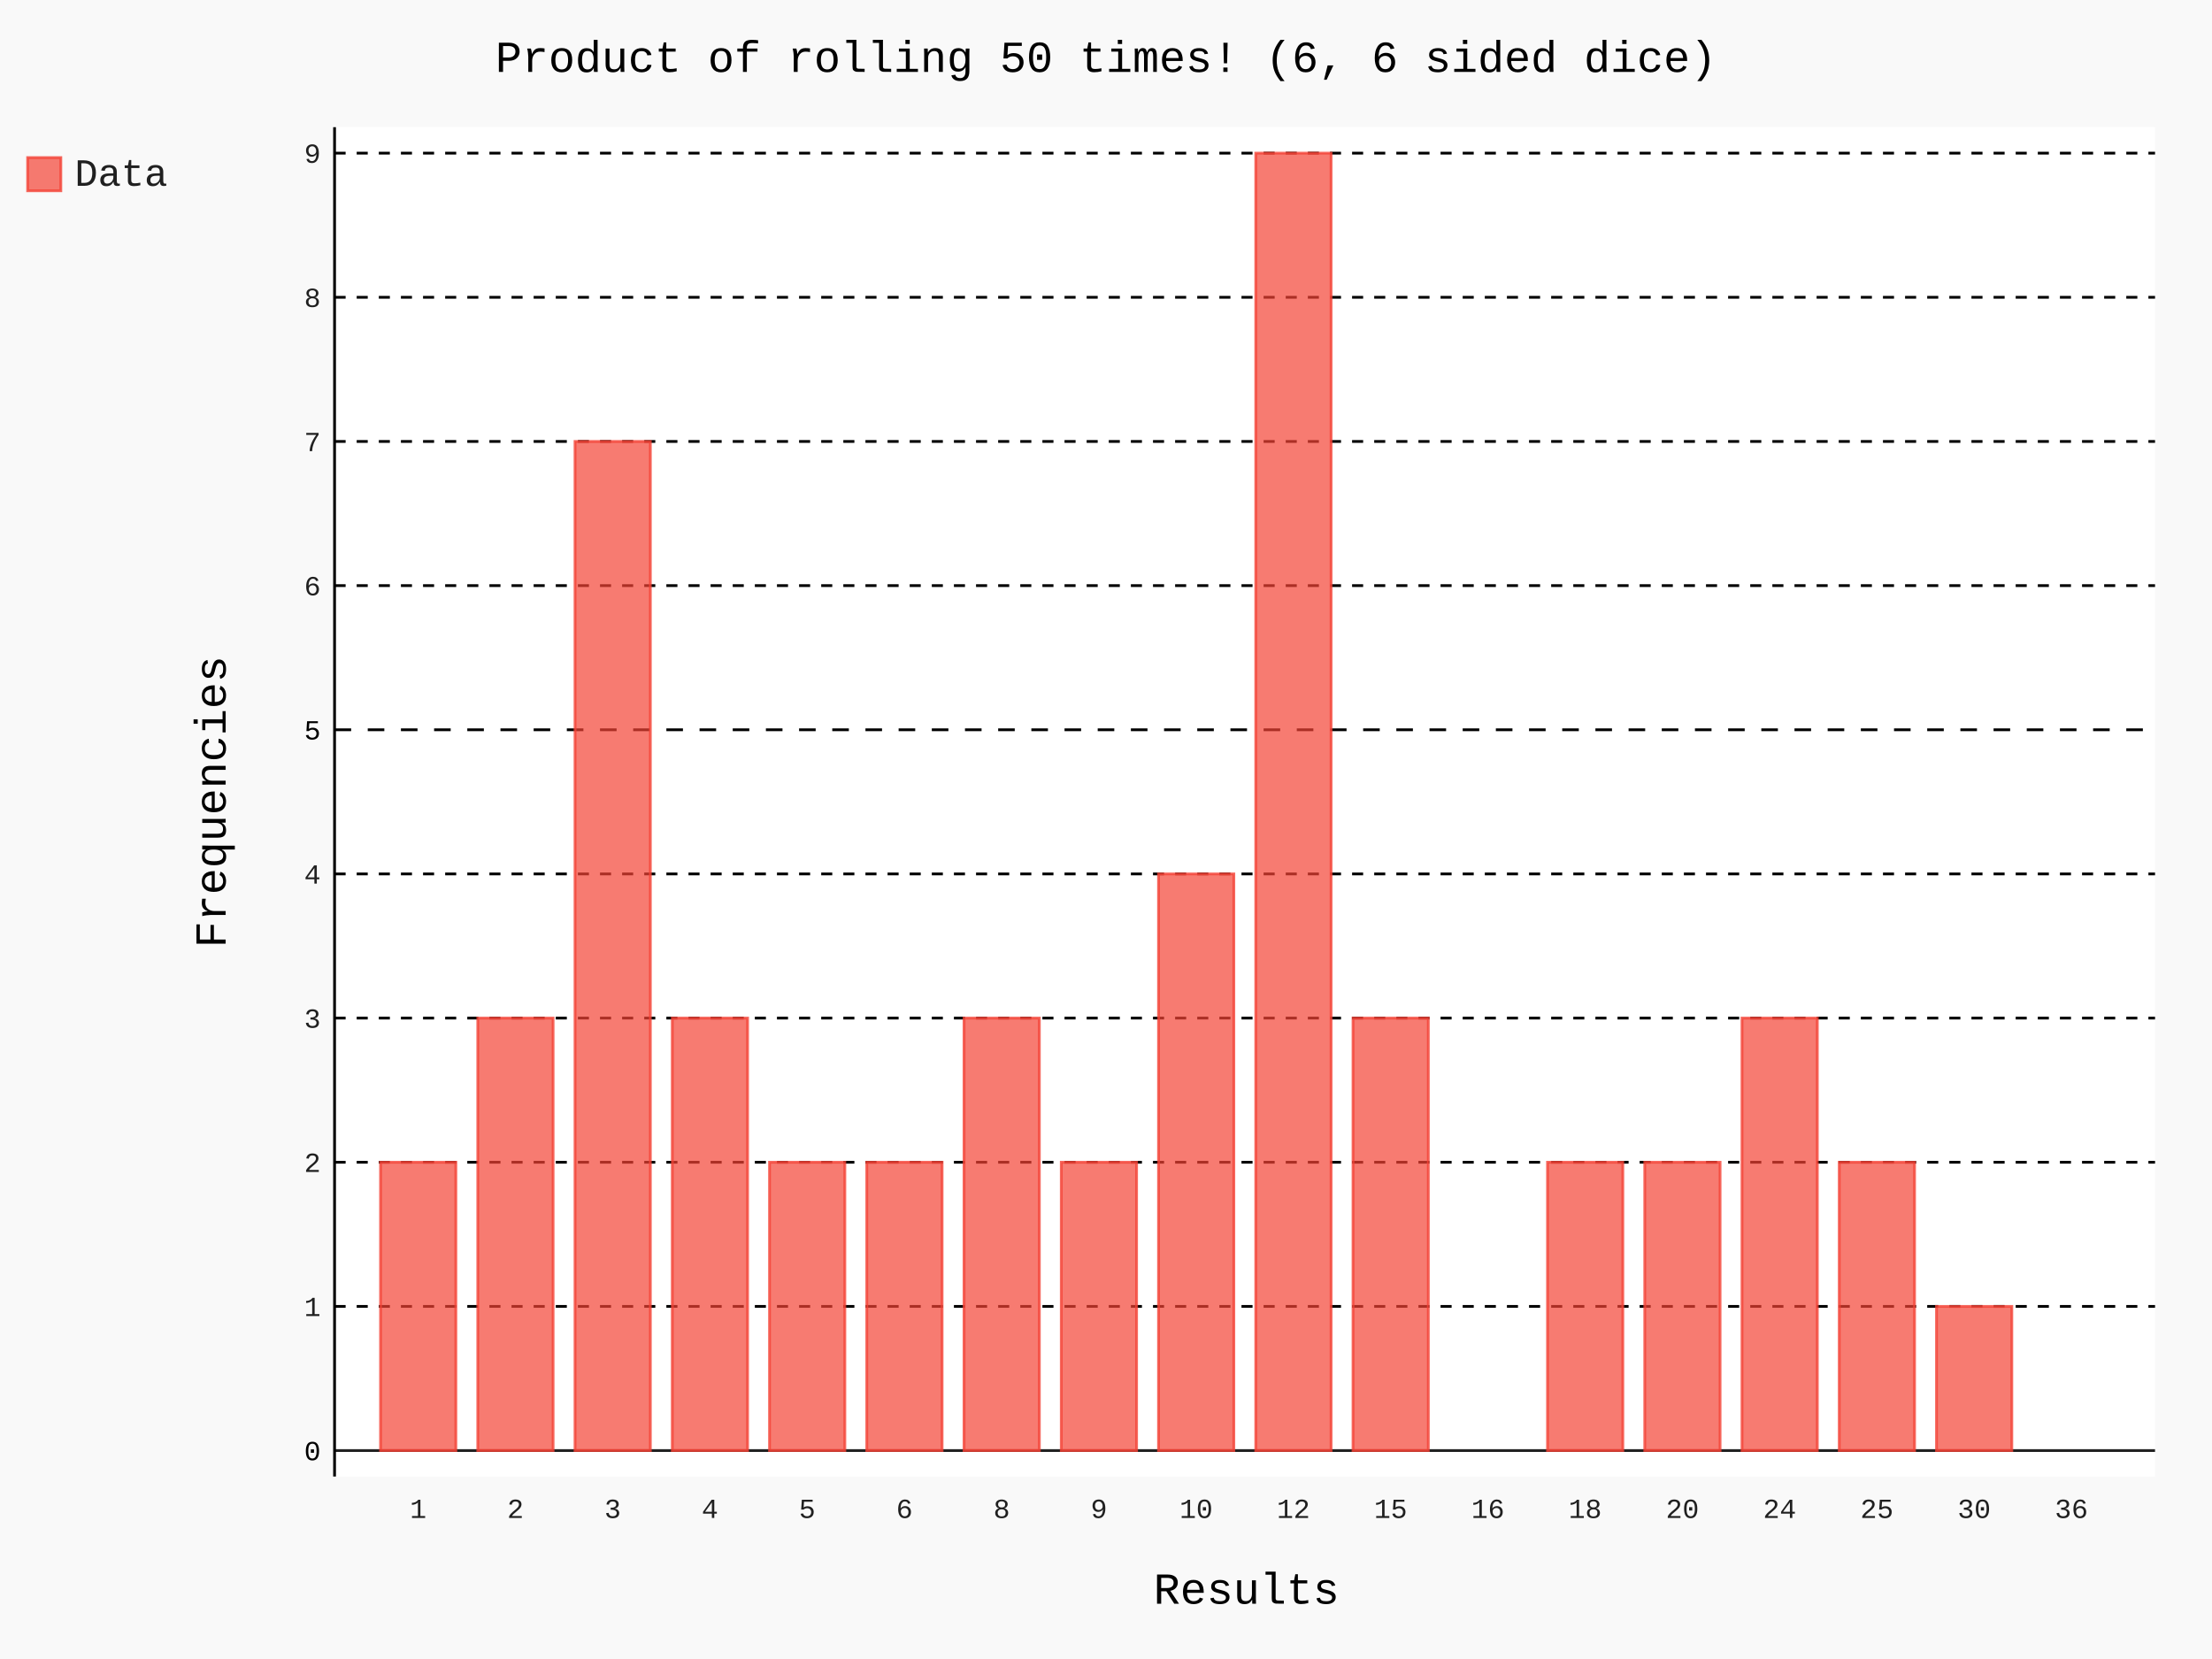
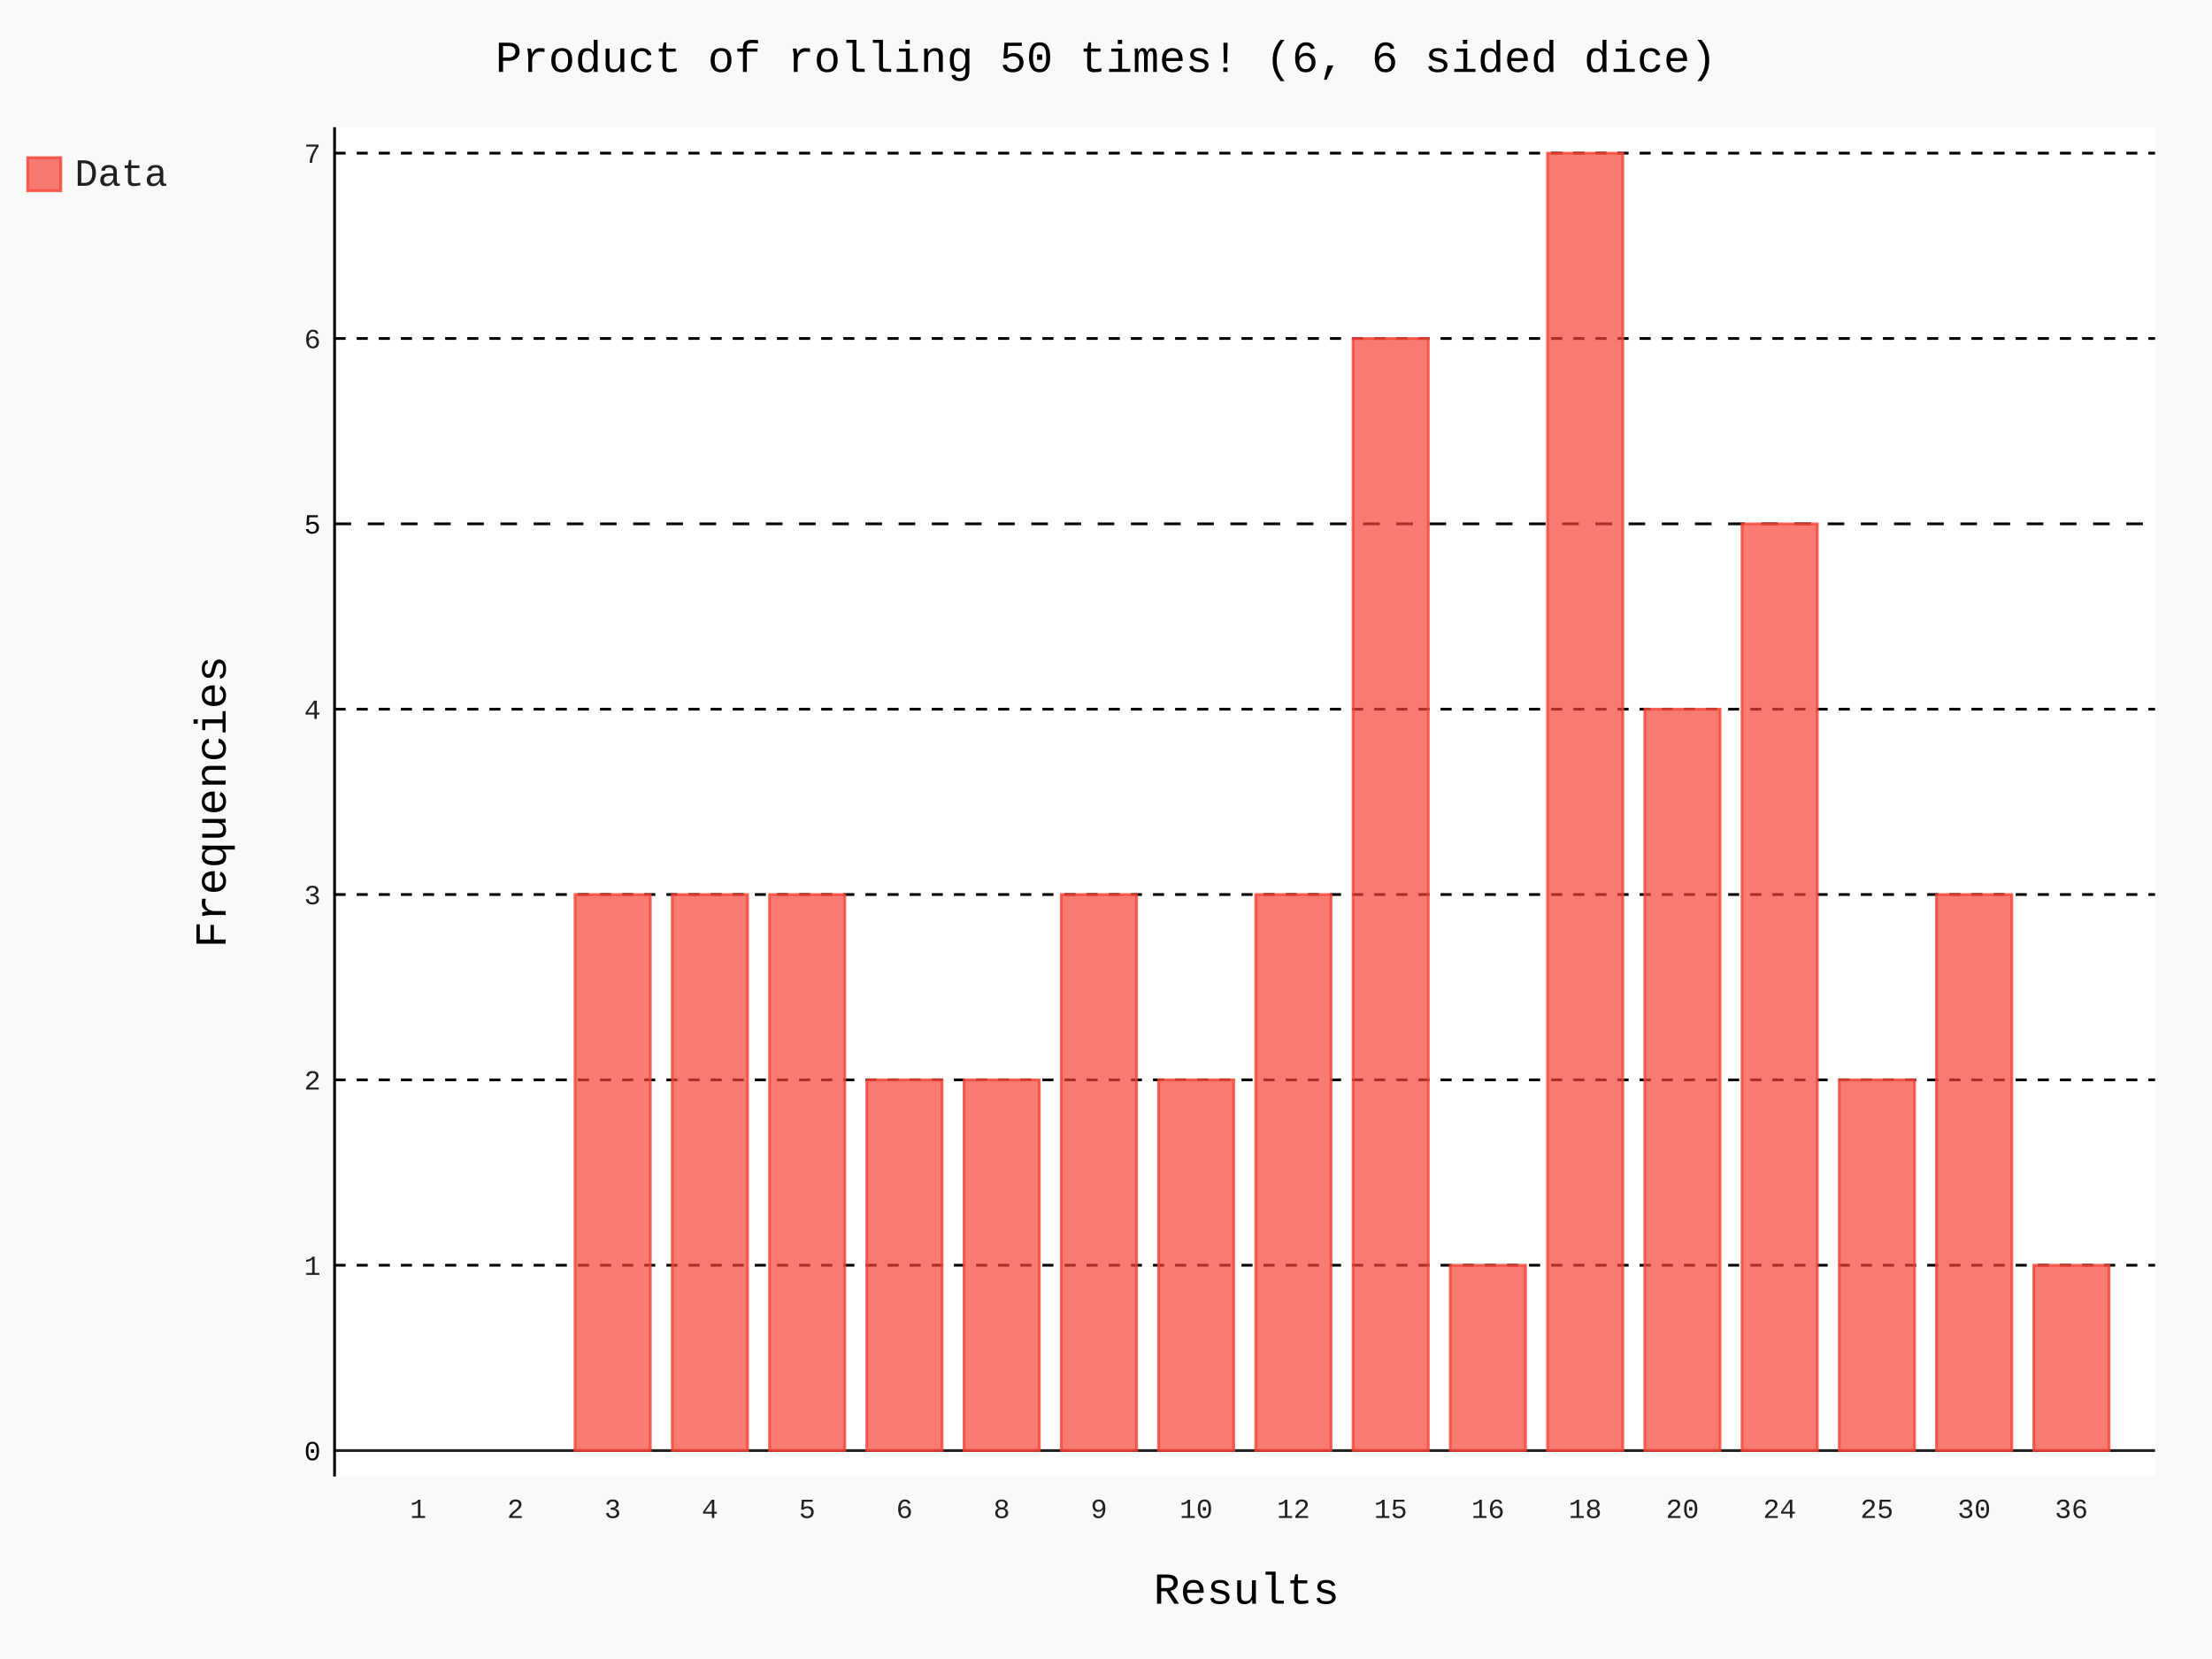
- <svg xmlns="http://www.w3.org/2000/svg" id="chart-fc354524-6fe7-4ba3-8cea-f818f6a2d094" class="pygal-chart" viewBox="0 0 800 600">
+ <svg xmlns="http://www.w3.org/2000/svg" id="chart-6c053dd7-c33c-438a-aaf1-72dcdc3a3dd2" class="pygal-chart" viewBox="0 0 800 600">
  <defs>
-     <style type="text/css">#chart-fc354524-6fe7-4ba3-8cea-f818f6a2d094{-webkit-user-select:none;-webkit-font-smoothing:antialiased;font-family:Consolas,"Liberation Mono",Menlo,Courier,monospace}#chart-fc354524-6fe7-4ba3-8cea-f818f6a2d094 .title{font-family:Consolas,"Liberation Mono",Menlo,Courier,monospace;font-size:16px}#chart-fc354524-6fe7-4ba3-8cea-f818f6a2d094 .legends .legend text{font-family:Consolas,"Liberation Mono",Menlo,Courier,monospace;font-size:14px}#chart-fc354524-6fe7-4ba3-8cea-f818f6a2d094 .axis text{font-family:Consolas,"Liberation Mono",Menlo,Courier,monospace;font-size:10px}#chart-fc354524-6fe7-4ba3-8cea-f818f6a2d094 .axis text.major{font-family:Consolas,"Liberation Mono",Menlo,Courier,monospace;font-size:10px}#chart-fc354524-6fe7-4ba3-8cea-f818f6a2d094 .text-overlay text.value{font-family:Consolas,"Liberation Mono",Menlo,Courier,monospace;font-size:16px}#chart-fc354524-6fe7-4ba3-8cea-f818f6a2d094 .text-overlay text.label{font-family:Consolas,"Liberation Mono",Menlo,Courier,monospace;font-size:10px}#chart-fc354524-6fe7-4ba3-8cea-f818f6a2d094 .tooltip{font-family:Consolas,"Liberation Mono",Menlo,Courier,monospace;font-size:14px}#chart-fc354524-6fe7-4ba3-8cea-f818f6a2d094 text.no_data{font-family:Consolas,"Liberation Mono",Menlo,Courier,monospace;font-size:64px}
- #chart-fc354524-6fe7-4ba3-8cea-f818f6a2d094{background-color:rgba(249,249,249,1)}#chart-fc354524-6fe7-4ba3-8cea-f818f6a2d094 path,#chart-fc354524-6fe7-4ba3-8cea-f818f6a2d094 line,#chart-fc354524-6fe7-4ba3-8cea-f818f6a2d094 rect,#chart-fc354524-6fe7-4ba3-8cea-f818f6a2d094 circle{-webkit-transition:150ms;-moz-transition:150ms;transition:150ms}#chart-fc354524-6fe7-4ba3-8cea-f818f6a2d094 .graph &gt; .background{fill:rgba(249,249,249,1)}#chart-fc354524-6fe7-4ba3-8cea-f818f6a2d094 .plot &gt; .background{fill:rgba(255,255,255,1)}#chart-fc354524-6fe7-4ba3-8cea-f818f6a2d094 .graph{fill:rgba(0,0,0,.87)}#chart-fc354524-6fe7-4ba3-8cea-f818f6a2d094 text.no_data{fill:rgba(0,0,0,1)}#chart-fc354524-6fe7-4ba3-8cea-f818f6a2d094 .title{fill:rgba(0,0,0,1)}#chart-fc354524-6fe7-4ba3-8cea-f818f6a2d094 .legends .legend text{fill:rgba(0,0,0,.87)}#chart-fc354524-6fe7-4ba3-8cea-f818f6a2d094 .legends .legend:hover text{fill:rgba(0,0,0,1)}#chart-fc354524-6fe7-4ba3-8cea-f818f6a2d094 .axis .line{stroke:rgba(0,0,0,1)}#chart-fc354524-6fe7-4ba3-8cea-f818f6a2d094 .axis .guide.line{stroke:rgba(0,0,0,.54)}#chart-fc354524-6fe7-4ba3-8cea-f818f6a2d094 .axis .major.line{stroke:rgba(0,0,0,.87)}#chart-fc354524-6fe7-4ba3-8cea-f818f6a2d094 .axis text.major{fill:rgba(0,0,0,1)}#chart-fc354524-6fe7-4ba3-8cea-f818f6a2d094 .axis.y .guides:hover .guide.line,#chart-fc354524-6fe7-4ba3-8cea-f818f6a2d094 .line-graph .axis.x .guides:hover .guide.line,#chart-fc354524-6fe7-4ba3-8cea-f818f6a2d094 .stackedline-graph .axis.x .guides:hover .guide.line,#chart-fc354524-6fe7-4ba3-8cea-f818f6a2d094 .xy-graph .axis.x .guides:hover .guide.line{stroke:rgba(0,0,0,1)}#chart-fc354524-6fe7-4ba3-8cea-f818f6a2d094 .axis .guides:hover text{fill:rgba(0,0,0,1)}#chart-fc354524-6fe7-4ba3-8cea-f818f6a2d094 .reactive{fill-opacity:.7;stroke-opacity:.8;stroke-width:1}#chart-fc354524-6fe7-4ba3-8cea-f818f6a2d094 .ci{stroke:rgba(0,0,0,.87)}#chart-fc354524-6fe7-4ba3-8cea-f818f6a2d094 .reactive.active,#chart-fc354524-6fe7-4ba3-8cea-f818f6a2d094 .active .reactive{fill-opacity:.8;stroke-opacity:.9;stroke-width:4}#chart-fc354524-6fe7-4ba3-8cea-f818f6a2d094 .ci .reactive.active{stroke-width:1.5}#chart-fc354524-6fe7-4ba3-8cea-f818f6a2d094 .series text{fill:rgba(0,0,0,1)}#chart-fc354524-6fe7-4ba3-8cea-f818f6a2d094 .tooltip rect{fill:rgba(255,255,255,1);stroke:rgba(0,0,0,1);-webkit-transition:opacity 150ms;-moz-transition:opacity 150ms;transition:opacity 150ms}#chart-fc354524-6fe7-4ba3-8cea-f818f6a2d094 .tooltip .label{fill:rgba(0,0,0,.87)}#chart-fc354524-6fe7-4ba3-8cea-f818f6a2d094 .tooltip .label{fill:rgba(0,0,0,.87)}#chart-fc354524-6fe7-4ba3-8cea-f818f6a2d094 .tooltip .legend{font-size:.8em;fill:rgba(0,0,0,.54)}#chart-fc354524-6fe7-4ba3-8cea-f818f6a2d094 .tooltip .x_label{font-size:.6em;fill:rgba(0,0,0,1)}#chart-fc354524-6fe7-4ba3-8cea-f818f6a2d094 .tooltip .xlink{font-size:.5em;text-decoration:underline}#chart-fc354524-6fe7-4ba3-8cea-f818f6a2d094 .tooltip .value{font-size:1.5em}#chart-fc354524-6fe7-4ba3-8cea-f818f6a2d094 .bound{font-size:.5em}#chart-fc354524-6fe7-4ba3-8cea-f818f6a2d094 .max-value{font-size:.75em;fill:rgba(0,0,0,.54)}#chart-fc354524-6fe7-4ba3-8cea-f818f6a2d094 .map-element{fill:rgba(255,255,255,1);stroke:rgba(0,0,0,.54) !important}#chart-fc354524-6fe7-4ba3-8cea-f818f6a2d094 .map-element .reactive{fill-opacity:inherit;stroke-opacity:inherit}#chart-fc354524-6fe7-4ba3-8cea-f818f6a2d094 .color-0,#chart-fc354524-6fe7-4ba3-8cea-f818f6a2d094 .color-0 a:visited{stroke:#F44336;fill:#F44336}#chart-fc354524-6fe7-4ba3-8cea-f818f6a2d094 .text-overlay .color-0 text{fill:black}
- #chart-fc354524-6fe7-4ba3-8cea-f818f6a2d094 text.no_data{text-anchor:middle}#chart-fc354524-6fe7-4ba3-8cea-f818f6a2d094 .guide.line{fill:none}#chart-fc354524-6fe7-4ba3-8cea-f818f6a2d094 .centered{text-anchor:middle}#chart-fc354524-6fe7-4ba3-8cea-f818f6a2d094 .title{text-anchor:middle}#chart-fc354524-6fe7-4ba3-8cea-f818f6a2d094 .legends .legend text{fill-opacity:1}#chart-fc354524-6fe7-4ba3-8cea-f818f6a2d094 .axis.x text{text-anchor:middle}#chart-fc354524-6fe7-4ba3-8cea-f818f6a2d094 .axis.x:not(.web) text[transform]{text-anchor:start}#chart-fc354524-6fe7-4ba3-8cea-f818f6a2d094 .axis.x:not(.web) text[transform].backwards{text-anchor:end}#chart-fc354524-6fe7-4ba3-8cea-f818f6a2d094 .axis.y text{text-anchor:end}#chart-fc354524-6fe7-4ba3-8cea-f818f6a2d094 .axis.y text[transform].backwards{text-anchor:start}#chart-fc354524-6fe7-4ba3-8cea-f818f6a2d094 .axis.y2 text{text-anchor:start}#chart-fc354524-6fe7-4ba3-8cea-f818f6a2d094 .axis.y2 text[transform].backwards{text-anchor:end}#chart-fc354524-6fe7-4ba3-8cea-f818f6a2d094 .axis .guide.line{stroke-dasharray:4,4;stroke:black}#chart-fc354524-6fe7-4ba3-8cea-f818f6a2d094 .axis .major.guide.line{stroke-dasharray:6,6;stroke:black}#chart-fc354524-6fe7-4ba3-8cea-f818f6a2d094 .horizontal .axis.y .guide.line,#chart-fc354524-6fe7-4ba3-8cea-f818f6a2d094 .horizontal .axis.y2 .guide.line,#chart-fc354524-6fe7-4ba3-8cea-f818f6a2d094 .vertical .axis.x .guide.line{opacity:0}#chart-fc354524-6fe7-4ba3-8cea-f818f6a2d094 .horizontal .axis.always_show .guide.line,#chart-fc354524-6fe7-4ba3-8cea-f818f6a2d094 .vertical .axis.always_show .guide.line{opacity:1 !important}#chart-fc354524-6fe7-4ba3-8cea-f818f6a2d094 .axis.y .guides:hover .guide.line,#chart-fc354524-6fe7-4ba3-8cea-f818f6a2d094 .axis.y2 .guides:hover .guide.line,#chart-fc354524-6fe7-4ba3-8cea-f818f6a2d094 .axis.x .guides:hover .guide.line{opacity:1}#chart-fc354524-6fe7-4ba3-8cea-f818f6a2d094 .axis .guides:hover text{opacity:1}#chart-fc354524-6fe7-4ba3-8cea-f818f6a2d094 .nofill{fill:none}#chart-fc354524-6fe7-4ba3-8cea-f818f6a2d094 .subtle-fill{fill-opacity:.2}#chart-fc354524-6fe7-4ba3-8cea-f818f6a2d094 .dot{stroke-width:1px;fill-opacity:1;stroke-opacity:1}#chart-fc354524-6fe7-4ba3-8cea-f818f6a2d094 .dot.active{stroke-width:5px}#chart-fc354524-6fe7-4ba3-8cea-f818f6a2d094 .dot.negative{fill:transparent}#chart-fc354524-6fe7-4ba3-8cea-f818f6a2d094 text,#chart-fc354524-6fe7-4ba3-8cea-f818f6a2d094 tspan{stroke:none !important}#chart-fc354524-6fe7-4ba3-8cea-f818f6a2d094 .series text.active{opacity:1}#chart-fc354524-6fe7-4ba3-8cea-f818f6a2d094 .tooltip rect{fill-opacity:.95;stroke-width:.5}#chart-fc354524-6fe7-4ba3-8cea-f818f6a2d094 .tooltip text{fill-opacity:1}#chart-fc354524-6fe7-4ba3-8cea-f818f6a2d094 .showable{visibility:hidden}#chart-fc354524-6fe7-4ba3-8cea-f818f6a2d094 .showable.shown{visibility:visible}#chart-fc354524-6fe7-4ba3-8cea-f818f6a2d094 .gauge-background{fill:rgba(229,229,229,1);stroke:none}#chart-fc354524-6fe7-4ba3-8cea-f818f6a2d094 .bg-lines{stroke:rgba(249,249,249,1);stroke-width:2px}</style>
+     <style type="text/css">#chart-6c053dd7-c33c-438a-aaf1-72dcdc3a3dd2{-webkit-user-select:none;-webkit-font-smoothing:antialiased;font-family:Consolas,"Liberation Mono",Menlo,Courier,monospace}#chart-6c053dd7-c33c-438a-aaf1-72dcdc3a3dd2 .title{font-family:Consolas,"Liberation Mono",Menlo,Courier,monospace;font-size:16px}#chart-6c053dd7-c33c-438a-aaf1-72dcdc3a3dd2 .legends .legend text{font-family:Consolas,"Liberation Mono",Menlo,Courier,monospace;font-size:14px}#chart-6c053dd7-c33c-438a-aaf1-72dcdc3a3dd2 .axis text{font-family:Consolas,"Liberation Mono",Menlo,Courier,monospace;font-size:10px}#chart-6c053dd7-c33c-438a-aaf1-72dcdc3a3dd2 .axis text.major{font-family:Consolas,"Liberation Mono",Menlo,Courier,monospace;font-size:10px}#chart-6c053dd7-c33c-438a-aaf1-72dcdc3a3dd2 .text-overlay text.value{font-family:Consolas,"Liberation Mono",Menlo,Courier,monospace;font-size:16px}#chart-6c053dd7-c33c-438a-aaf1-72dcdc3a3dd2 .text-overlay text.label{font-family:Consolas,"Liberation Mono",Menlo,Courier,monospace;font-size:10px}#chart-6c053dd7-c33c-438a-aaf1-72dcdc3a3dd2 .tooltip{font-family:Consolas,"Liberation Mono",Menlo,Courier,monospace;font-size:14px}#chart-6c053dd7-c33c-438a-aaf1-72dcdc3a3dd2 text.no_data{font-family:Consolas,"Liberation Mono",Menlo,Courier,monospace;font-size:64px}
+ #chart-6c053dd7-c33c-438a-aaf1-72dcdc3a3dd2{background-color:rgba(249,249,249,1)}#chart-6c053dd7-c33c-438a-aaf1-72dcdc3a3dd2 path,#chart-6c053dd7-c33c-438a-aaf1-72dcdc3a3dd2 line,#chart-6c053dd7-c33c-438a-aaf1-72dcdc3a3dd2 rect,#chart-6c053dd7-c33c-438a-aaf1-72dcdc3a3dd2 circle{-webkit-transition:150ms;-moz-transition:150ms;transition:150ms}#chart-6c053dd7-c33c-438a-aaf1-72dcdc3a3dd2 .graph &gt; .background{fill:rgba(249,249,249,1)}#chart-6c053dd7-c33c-438a-aaf1-72dcdc3a3dd2 .plot &gt; .background{fill:rgba(255,255,255,1)}#chart-6c053dd7-c33c-438a-aaf1-72dcdc3a3dd2 .graph{fill:rgba(0,0,0,.87)}#chart-6c053dd7-c33c-438a-aaf1-72dcdc3a3dd2 text.no_data{fill:rgba(0,0,0,1)}#chart-6c053dd7-c33c-438a-aaf1-72dcdc3a3dd2 .title{fill:rgba(0,0,0,1)}#chart-6c053dd7-c33c-438a-aaf1-72dcdc3a3dd2 .legends .legend text{fill:rgba(0,0,0,.87)}#chart-6c053dd7-c33c-438a-aaf1-72dcdc3a3dd2 .legends .legend:hover text{fill:rgba(0,0,0,1)}#chart-6c053dd7-c33c-438a-aaf1-72dcdc3a3dd2 .axis .line{stroke:rgba(0,0,0,1)}#chart-6c053dd7-c33c-438a-aaf1-72dcdc3a3dd2 .axis .guide.line{stroke:rgba(0,0,0,.54)}#chart-6c053dd7-c33c-438a-aaf1-72dcdc3a3dd2 .axis .major.line{stroke:rgba(0,0,0,.87)}#chart-6c053dd7-c33c-438a-aaf1-72dcdc3a3dd2 .axis text.major{fill:rgba(0,0,0,1)}#chart-6c053dd7-c33c-438a-aaf1-72dcdc3a3dd2 .axis.y .guides:hover .guide.line,#chart-6c053dd7-c33c-438a-aaf1-72dcdc3a3dd2 .line-graph .axis.x .guides:hover .guide.line,#chart-6c053dd7-c33c-438a-aaf1-72dcdc3a3dd2 .stackedline-graph .axis.x .guides:hover .guide.line,#chart-6c053dd7-c33c-438a-aaf1-72dcdc3a3dd2 .xy-graph .axis.x .guides:hover .guide.line{stroke:rgba(0,0,0,1)}#chart-6c053dd7-c33c-438a-aaf1-72dcdc3a3dd2 .axis .guides:hover text{fill:rgba(0,0,0,1)}#chart-6c053dd7-c33c-438a-aaf1-72dcdc3a3dd2 .reactive{fill-opacity:.7;stroke-opacity:.8;stroke-width:1}#chart-6c053dd7-c33c-438a-aaf1-72dcdc3a3dd2 .ci{stroke:rgba(0,0,0,.87)}#chart-6c053dd7-c33c-438a-aaf1-72dcdc3a3dd2 .reactive.active,#chart-6c053dd7-c33c-438a-aaf1-72dcdc3a3dd2 .active .reactive{fill-opacity:.8;stroke-opacity:.9;stroke-width:4}#chart-6c053dd7-c33c-438a-aaf1-72dcdc3a3dd2 .ci .reactive.active{stroke-width:1.5}#chart-6c053dd7-c33c-438a-aaf1-72dcdc3a3dd2 .series text{fill:rgba(0,0,0,1)}#chart-6c053dd7-c33c-438a-aaf1-72dcdc3a3dd2 .tooltip rect{fill:rgba(255,255,255,1);stroke:rgba(0,0,0,1);-webkit-transition:opacity 150ms;-moz-transition:opacity 150ms;transition:opacity 150ms}#chart-6c053dd7-c33c-438a-aaf1-72dcdc3a3dd2 .tooltip .label{fill:rgba(0,0,0,.87)}#chart-6c053dd7-c33c-438a-aaf1-72dcdc3a3dd2 .tooltip .label{fill:rgba(0,0,0,.87)}#chart-6c053dd7-c33c-438a-aaf1-72dcdc3a3dd2 .tooltip .legend{font-size:.8em;fill:rgba(0,0,0,.54)}#chart-6c053dd7-c33c-438a-aaf1-72dcdc3a3dd2 .tooltip .x_label{font-size:.6em;fill:rgba(0,0,0,1)}#chart-6c053dd7-c33c-438a-aaf1-72dcdc3a3dd2 .tooltip .xlink{font-size:.5em;text-decoration:underline}#chart-6c053dd7-c33c-438a-aaf1-72dcdc3a3dd2 .tooltip .value{font-size:1.5em}#chart-6c053dd7-c33c-438a-aaf1-72dcdc3a3dd2 .bound{font-size:.5em}#chart-6c053dd7-c33c-438a-aaf1-72dcdc3a3dd2 .max-value{font-size:.75em;fill:rgba(0,0,0,.54)}#chart-6c053dd7-c33c-438a-aaf1-72dcdc3a3dd2 .map-element{fill:rgba(255,255,255,1);stroke:rgba(0,0,0,.54) !important}#chart-6c053dd7-c33c-438a-aaf1-72dcdc3a3dd2 .map-element .reactive{fill-opacity:inherit;stroke-opacity:inherit}#chart-6c053dd7-c33c-438a-aaf1-72dcdc3a3dd2 .color-0,#chart-6c053dd7-c33c-438a-aaf1-72dcdc3a3dd2 .color-0 a:visited{stroke:#F44336;fill:#F44336}#chart-6c053dd7-c33c-438a-aaf1-72dcdc3a3dd2 .text-overlay .color-0 text{fill:black}
+ #chart-6c053dd7-c33c-438a-aaf1-72dcdc3a3dd2 text.no_data{text-anchor:middle}#chart-6c053dd7-c33c-438a-aaf1-72dcdc3a3dd2 .guide.line{fill:none}#chart-6c053dd7-c33c-438a-aaf1-72dcdc3a3dd2 .centered{text-anchor:middle}#chart-6c053dd7-c33c-438a-aaf1-72dcdc3a3dd2 .title{text-anchor:middle}#chart-6c053dd7-c33c-438a-aaf1-72dcdc3a3dd2 .legends .legend text{fill-opacity:1}#chart-6c053dd7-c33c-438a-aaf1-72dcdc3a3dd2 .axis.x text{text-anchor:middle}#chart-6c053dd7-c33c-438a-aaf1-72dcdc3a3dd2 .axis.x:not(.web) text[transform]{text-anchor:start}#chart-6c053dd7-c33c-438a-aaf1-72dcdc3a3dd2 .axis.x:not(.web) text[transform].backwards{text-anchor:end}#chart-6c053dd7-c33c-438a-aaf1-72dcdc3a3dd2 .axis.y text{text-anchor:end}#chart-6c053dd7-c33c-438a-aaf1-72dcdc3a3dd2 .axis.y text[transform].backwards{text-anchor:start}#chart-6c053dd7-c33c-438a-aaf1-72dcdc3a3dd2 .axis.y2 text{text-anchor:start}#chart-6c053dd7-c33c-438a-aaf1-72dcdc3a3dd2 .axis.y2 text[transform].backwards{text-anchor:end}#chart-6c053dd7-c33c-438a-aaf1-72dcdc3a3dd2 .axis .guide.line{stroke-dasharray:4,4;stroke:black}#chart-6c053dd7-c33c-438a-aaf1-72dcdc3a3dd2 .axis .major.guide.line{stroke-dasharray:6,6;stroke:black}#chart-6c053dd7-c33c-438a-aaf1-72dcdc3a3dd2 .horizontal .axis.y .guide.line,#chart-6c053dd7-c33c-438a-aaf1-72dcdc3a3dd2 .horizontal .axis.y2 .guide.line,#chart-6c053dd7-c33c-438a-aaf1-72dcdc3a3dd2 .vertical .axis.x .guide.line{opacity:0}#chart-6c053dd7-c33c-438a-aaf1-72dcdc3a3dd2 .horizontal .axis.always_show .guide.line,#chart-6c053dd7-c33c-438a-aaf1-72dcdc3a3dd2 .vertical .axis.always_show .guide.line{opacity:1 !important}#chart-6c053dd7-c33c-438a-aaf1-72dcdc3a3dd2 .axis.y .guides:hover .guide.line,#chart-6c053dd7-c33c-438a-aaf1-72dcdc3a3dd2 .axis.y2 .guides:hover .guide.line,#chart-6c053dd7-c33c-438a-aaf1-72dcdc3a3dd2 .axis.x .guides:hover .guide.line{opacity:1}#chart-6c053dd7-c33c-438a-aaf1-72dcdc3a3dd2 .axis .guides:hover text{opacity:1}#chart-6c053dd7-c33c-438a-aaf1-72dcdc3a3dd2 .nofill{fill:none}#chart-6c053dd7-c33c-438a-aaf1-72dcdc3a3dd2 .subtle-fill{fill-opacity:.2}#chart-6c053dd7-c33c-438a-aaf1-72dcdc3a3dd2 .dot{stroke-width:1px;fill-opacity:1;stroke-opacity:1}#chart-6c053dd7-c33c-438a-aaf1-72dcdc3a3dd2 .dot.active{stroke-width:5px}#chart-6c053dd7-c33c-438a-aaf1-72dcdc3a3dd2 .dot.negative{fill:transparent}#chart-6c053dd7-c33c-438a-aaf1-72dcdc3a3dd2 text,#chart-6c053dd7-c33c-438a-aaf1-72dcdc3a3dd2 tspan{stroke:none !important}#chart-6c053dd7-c33c-438a-aaf1-72dcdc3a3dd2 .series text.active{opacity:1}#chart-6c053dd7-c33c-438a-aaf1-72dcdc3a3dd2 .tooltip rect{fill-opacity:.95;stroke-width:.5}#chart-6c053dd7-c33c-438a-aaf1-72dcdc3a3dd2 .tooltip text{fill-opacity:1}#chart-6c053dd7-c33c-438a-aaf1-72dcdc3a3dd2 .showable{visibility:hidden}#chart-6c053dd7-c33c-438a-aaf1-72dcdc3a3dd2 .showable.shown{visibility:visible}#chart-6c053dd7-c33c-438a-aaf1-72dcdc3a3dd2 .gauge-background{fill:rgba(229,229,229,1);stroke:none}#chart-6c053dd7-c33c-438a-aaf1-72dcdc3a3dd2 .bg-lines{stroke:rgba(249,249,249,1);stroke-width:2px}</style>
  </defs>
  <g class="graph bar-graph vertical">
    <rect x="0" y="0" width="800" height="600" class="background" />
    <g transform="translate(121, 46)" class="plot">
      <rect x="0" y="0" width="658.4" height="488" class="background" />
      <g class="axis y always_show">
        <g class="guides">
          <path d="M0 478.615 h658.4" class="axis major line" />
          <text x="-5" y="482.115" class="major">0</text>
        </g>
        <g class="guides">
-           <path d="M0 426.479 h658.4" class="guide line" />
-           <text x="-5" y="429.979" class="">1</text>
-         </g>
-         <g class="guides">
-           <path d="M0 374.342 h658.4" class="guide line" />
-           <text x="-5" y="377.842" class="">2</text>
-         </g>
-         <g class="guides">
-           <path d="M0 322.205 h658.4" class="guide line" />
-           <text x="-5" y="325.705" class="">3</text>
-         </g>
-         <g class="guides">
-           <path d="M0 270.068 h658.4" class="guide line" />
-           <text x="-5" y="273.568" class="">4</text>
-         </g>
-         <g class="guides">
-           <path d="M0 217.932 h658.4" class="major guide line" />
-           <text x="-5" y="221.432" class="major">5</text>
-         </g>
-         <g class="guides">
-           <path d="M0 165.795 h658.4" class="guide line" />
-           <text x="-5" y="169.295" class="">6</text>
-         </g>
-         <g class="guides">
-           <path d="M0 113.658 h658.4" class="guide line" />
-           <text x="-5" y="117.158" class="">7</text>
-         </g>
-         <g class="guides">
-           <path d="M0 61.521 h658.4" class="guide line" />
-           <text x="-5" y="65.021" class="">8</text>
+           <path d="M0 411.582 h658.4" class="guide line" />
+           <text x="-5" y="415.082" class="">1</text>
+         </g>
+         <g class="guides">
+           <path d="M0 344.549 h658.4" class="guide line" />
+           <text x="-5" y="348.049" class="">2</text>
+         </g>
+         <g class="guides">
+           <path d="M0 277.516 h658.4" class="guide line" />
+           <text x="-5" y="281.016" class="">3</text>
+         </g>
+         <g class="guides">
+           <path d="M0 210.484 h658.4" class="guide line" />
+           <text x="-5" y="213.984" class="">4</text>
+         </g>
+         <g class="guides">
+           <path d="M0 143.451 h658.4" class="major guide line" />
+           <text x="-5" y="146.951" class="major">5</text>
+         </g>
+         <g class="guides">
+           <path d="M0 76.418 h658.4" class="guide line" />
+           <text x="-5" y="79.918" class="">6</text>
        </g>
        <g class="guides">
          <path d="M0 9.385 h658.4" class="guide line" />
-           <text x="-5" y="12.885" class="">9</text>
+           <text x="-5" y="12.885" class="">7</text>
        </g>
      </g>
      <g class="axis x">
        <path d="M0 0 v488" class="line" />
        <g class="guides">
          <path d="M30.247 0 v488" class="guide line" />
          <text x="30.247" y="503.0" class="">1</text>
        </g>
        <g class="guides">
          <path d="M65.418 0 v488" class="guide line" />
          <text x="65.418" y="503.0" class="">2</text>
        </g>
        <g class="guides">
          <path d="M100.589 0 v488" class="guide line" />
          <text x="100.589" y="503.0" class="">3</text>
        </g>
        <g class="guides">
          <path d="M135.76 0 v488" class="guide line" />
          <text x="135.76" y="503.0" class="">4</text>
        </g>
        <g class="guides">
          <path d="M170.931 0 v488" class="guide line" />
          <text x="170.931" y="503.0" class="">5</text>
        </g>
        <g class="guides">
          <path d="M206.102 0 v488" class="guide line" />
          <text x="206.102" y="503.0" class="">6</text>
        </g>
        <g class="guides">
          <path d="M241.273 0 v488" class="guide line" />
          <text x="241.273" y="503.0" class="">8</text>
        </g>
        <g class="guides">
          <path d="M276.444 0 v488" class="guide line" />
          <text x="276.444" y="503.0" class="">9</text>
        </g>
        <g class="guides">
          <path d="M311.615 0 v488" class="guide line" />
          <text x="311.615" y="503.0" class="">10</text>
        </g>
        <g class="guides">
          <path d="M346.785 0 v488" class="guide line" />
          <text x="346.785" y="503.0" class="">12</text>
        </g>
        <g class="guides">
          <path d="M381.956 0 v488" class="guide line" />
          <text x="381.956" y="503.0" class="">15</text>
        </g>
        <g class="guides">
          <path d="M417.127 0 v488" class="guide line" />
          <text x="417.127" y="503.0" class="">16</text>
        </g>
        <g class="guides">
          <path d="M452.298 0 v488" class="guide line" />
          <text x="452.298" y="503.0" class="">18</text>
        </g>
        <g class="guides">
          <path d="M487.469 0 v488" class="guide line" />
          <text x="487.469" y="503.0" class="">20</text>
        </g>
        <g class="guides">
          <path d="M522.64 0 v488" class="guide line" />
          <text x="522.64" y="503.0" class="">24</text>
        </g>
        <g class="guides">
          <path d="M557.811 0 v488" class="guide line" />
          <text x="557.811" y="503.0" class="">25</text>
        </g>
        <g class="guides">
          <path d="M592.982 0 v488" class="guide line" />
          <text x="592.982" y="503.0" class="">30</text>
        </g>
        <g class="guides">
          <path d="M628.153 0 v488" class="guide line" />
          <text x="628.153" y="503.0" class="">36</text>
        </g>
      </g>
      <g class="series serie-0 color-0">
        <g class="bars">
          <g class="bar">
-             <rect x="16.629" y="374.342" rx="0" ry="0" width="27.236" height="104.274" class="rect reactive tooltip-trigger" />
-           </g>
-           <g class="bar">
-             <rect x="51.8" y="322.205" rx="0" ry="0" width="27.236" height="156.41" class="rect reactive tooltip-trigger" />
-           </g>
-           <g class="bar">
-             <rect x="86.971" y="113.658" rx="0" ry="0" width="27.236" height="364.957" class="rect reactive tooltip-trigger" />
-           </g>
-           <g class="bar">
-             <rect x="122.142" y="322.205" rx="0" ry="0" width="27.236" height="156.41" class="rect reactive tooltip-trigger" />
-           </g>
-           <g class="bar">
-             <rect x="157.313" y="374.342" rx="0" ry="0" width="27.236" height="104.274" class="rect reactive tooltip-trigger" />
-           </g>
-           <g class="bar">
-             <rect x="192.484" y="374.342" rx="0" ry="0" width="27.236" height="104.274" class="rect reactive tooltip-trigger" />
-           </g>
-           <g class="bar">
-             <rect x="227.654" y="322.205" rx="0" ry="0" width="27.236" height="156.41" class="rect reactive tooltip-trigger" />
-           </g>
-           <g class="bar">
-             <rect x="262.825" y="374.342" rx="0" ry="0" width="27.236" height="104.274" class="rect reactive tooltip-trigger" />
-           </g>
-           <g class="bar">
-             <rect x="297.996" y="270.068" rx="0" ry="0" width="27.236" height="208.547" class="rect reactive tooltip-trigger" />
-           </g>
-           <g class="bar">
-             <rect x="333.167" y="9.385" rx="0" ry="0" width="27.236" height="469.231" class="rect reactive tooltip-trigger" />
-           </g>
-           <g class="bar">
-             <rect x="368.338" y="322.205" rx="0" ry="0" width="27.236" height="156.41" class="rect reactive tooltip-trigger" />
-           </g>
-           <g class="bar">
-             <rect x="403.509" y="478.615" rx="0" ry="0" width="27.236" height="0.0" class="rect reactive tooltip-trigger" />
-           </g>
-           <g class="bar">
-             <rect x="438.68" y="374.342" rx="0" ry="0" width="27.236" height="104.274" class="rect reactive tooltip-trigger" />
-           </g>
-           <g class="bar">
-             <rect x="473.851" y="374.342" rx="0" ry="0" width="27.236" height="104.274" class="rect reactive tooltip-trigger" />
-           </g>
-           <g class="bar">
-             <rect x="509.022" y="322.205" rx="0" ry="0" width="27.236" height="156.41" class="rect reactive tooltip-trigger" />
-           </g>
-           <g class="bar">
-             <rect x="544.193" y="374.342" rx="0" ry="0" width="27.236" height="104.274" class="rect reactive tooltip-trigger" />
-           </g>
-           <g class="bar">
-             <rect x="579.364" y="426.479" rx="0" ry="0" width="27.236" height="52.137" class="rect reactive tooltip-trigger" />
-           </g>
-           <g class="bar">
-             <rect x="614.535" y="478.615" rx="0" ry="0" width="27.236" height="0.0" class="rect reactive tooltip-trigger" />
+             <rect x="16.629" y="478.615" rx="0" ry="0" width="27.236" height="0.0" class="rect reactive tooltip-trigger" />
+           </g>
+           <g class="bar">
+             <rect x="51.8" y="478.615" rx="0" ry="0" width="27.236" height="0.0" class="rect reactive tooltip-trigger" />
+           </g>
+           <g class="bar">
+             <rect x="86.971" y="277.516" rx="0" ry="0" width="27.236" height="201.099" class="rect reactive tooltip-trigger" />
+           </g>
+           <g class="bar">
+             <rect x="122.142" y="277.516" rx="0" ry="0" width="27.236" height="201.099" class="rect reactive tooltip-trigger" />
+           </g>
+           <g class="bar">
+             <rect x="157.313" y="277.516" rx="0" ry="0" width="27.236" height="201.099" class="rect reactive tooltip-trigger" />
+           </g>
+           <g class="bar">
+             <rect x="192.484" y="344.549" rx="0" ry="0" width="27.236" height="134.066" class="rect reactive tooltip-trigger" />
+           </g>
+           <g class="bar">
+             <rect x="227.654" y="344.549" rx="0" ry="0" width="27.236" height="134.066" class="rect reactive tooltip-trigger" />
+           </g>
+           <g class="bar">
+             <rect x="262.825" y="277.516" rx="0" ry="0" width="27.236" height="201.099" class="rect reactive tooltip-trigger" />
+           </g>
+           <g class="bar">
+             <rect x="297.996" y="344.549" rx="0" ry="0" width="27.236" height="134.066" class="rect reactive tooltip-trigger" />
+           </g>
+           <g class="bar">
+             <rect x="333.167" y="277.516" rx="0" ry="0" width="27.236" height="201.099" class="rect reactive tooltip-trigger" />
+           </g>
+           <g class="bar">
+             <rect x="368.338" y="76.418" rx="0" ry="0" width="27.236" height="402.198" class="rect reactive tooltip-trigger" />
+           </g>
+           <g class="bar">
+             <rect x="403.509" y="411.582" rx="0" ry="0" width="27.236" height="67.033" class="rect reactive tooltip-trigger" />
+           </g>
+           <g class="bar">
+             <rect x="438.68" y="9.385" rx="0" ry="0" width="27.236" height="469.231" class="rect reactive tooltip-trigger" />
+           </g>
+           <g class="bar">
+             <rect x="473.851" y="210.484" rx="0" ry="0" width="27.236" height="268.132" class="rect reactive tooltip-trigger" />
+           </g>
+           <g class="bar">
+             <rect x="509.022" y="143.451" rx="0" ry="0" width="27.236" height="335.165" class="rect reactive tooltip-trigger" />
+           </g>
+           <g class="bar">
+             <rect x="544.193" y="344.549" rx="0" ry="0" width="27.236" height="134.066" class="rect reactive tooltip-trigger" />
+           </g>
+           <g class="bar">
+             <rect x="579.364" y="277.516" rx="0" ry="0" width="27.236" height="201.099" class="rect reactive tooltip-trigger" />
+           </g>
+           <g class="bar">
+             <rect x="614.535" y="411.582" rx="0" ry="0" width="27.236" height="67.033" class="rect reactive tooltip-trigger" />
          </g>
        </g>
      </g>
    </g>
    <g class="titles">
      <text x="400.0" y="26" class="title plot_title">Product of rolling 50 times! (6, 6 sided dice)</text>
      <text x="450.8" y="580" class="title">Results</text>
      <text x="55.6" y="316.0" class="title" transform="rotate(-90 55.6 290)">Frequencies</text>
    </g>
    <g transform="translate(121, 46)" class="plot overlay">
      <g class="series serie-0 color-0" />
    </g>
    <g transform="translate(121, 46)" class="plot text-overlay">
      <g class="series serie-0 color-0" />
    </g>
    <g transform="translate(121, 46)" class="plot tooltip-overlay">
      <g transform="translate(0 0)" style="opacity: 0" class="tooltip">
        <rect rx="0" ry="0" width="0" height="0" class="tooltip-box" />
        <g class="text" />
      </g>
    </g>
    <g transform="translate(10, 56)" class="legends">
      <g id="activate-serie-0" class="legend reactive activate-serie">
        <rect x="0.0" y="1.0" width="12" height="12" class="color-0 reactive" />
        <text x="17.0" y="11.2">Data</text>
      </g>
    </g>
    <g transform="translate(790, 56)" class="legends" />
  </g>
</svg>
